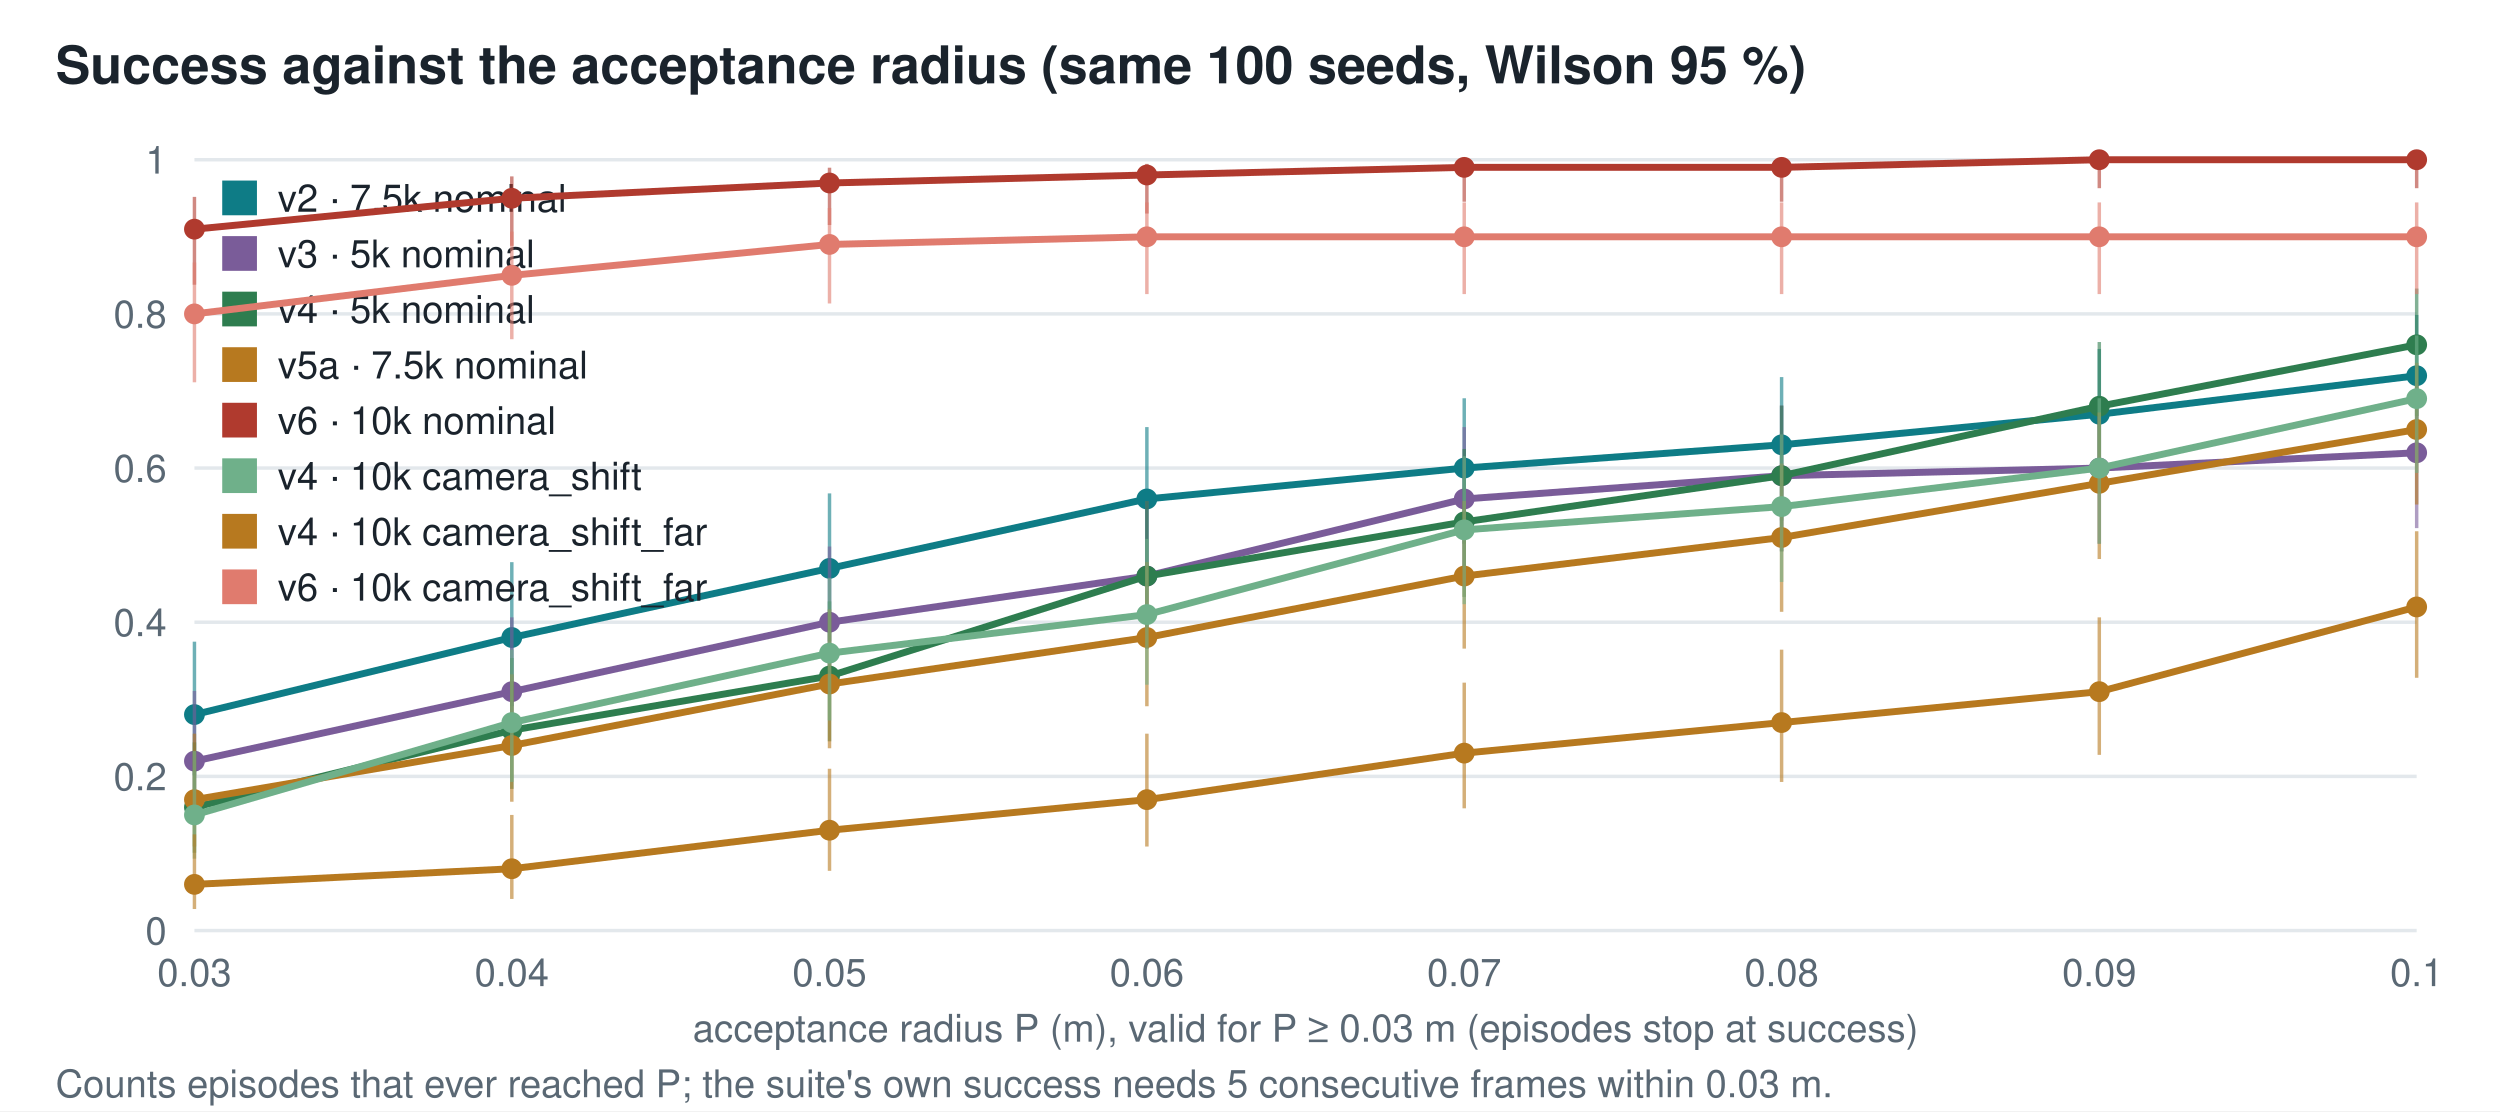
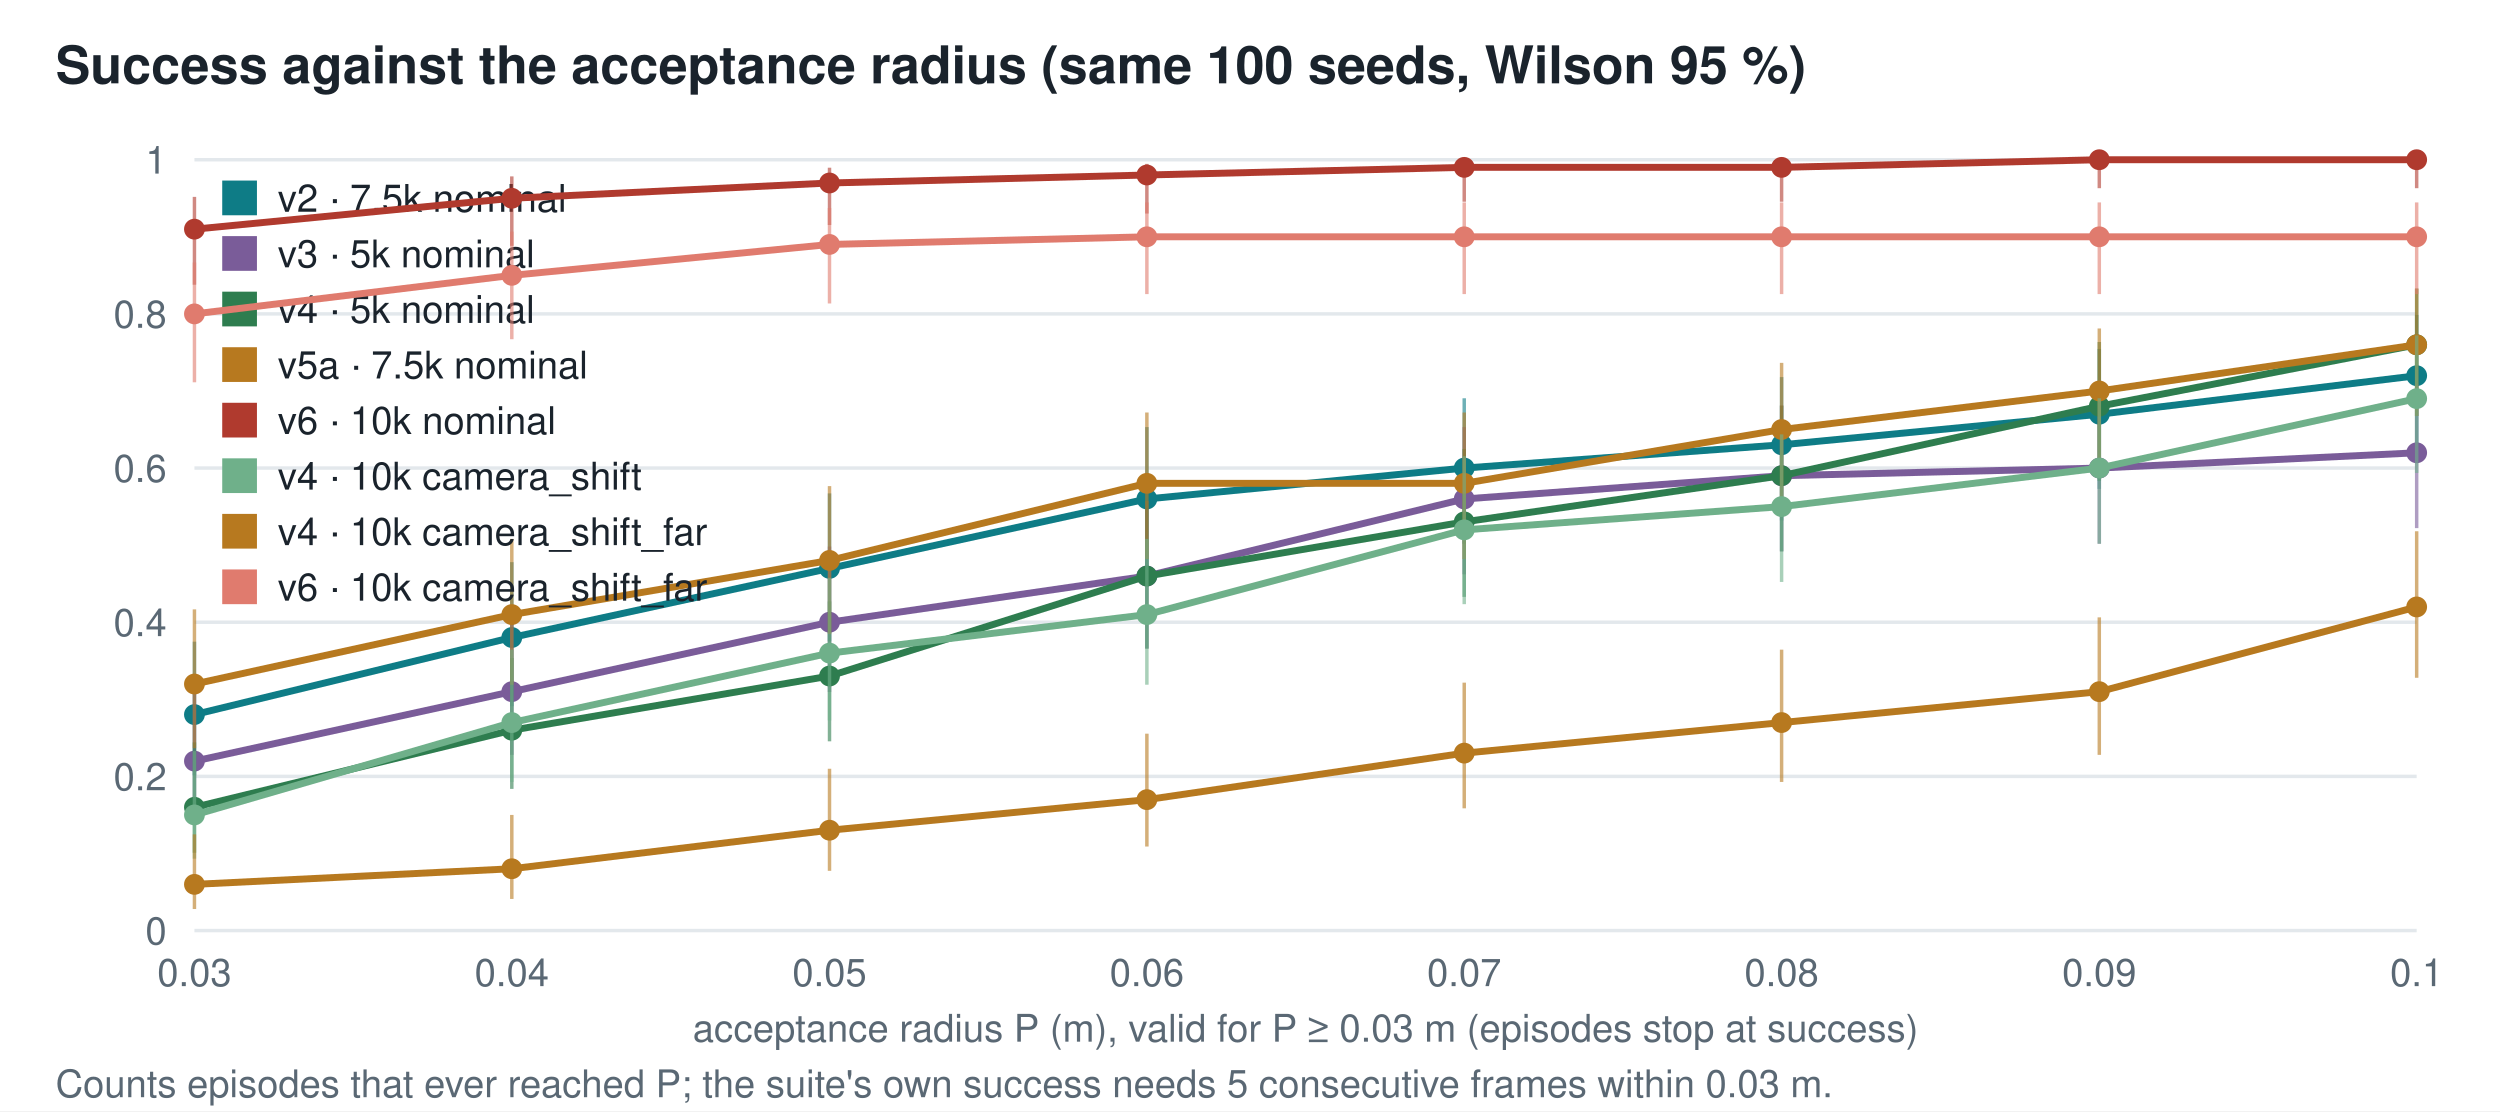
<svg xmlns="http://www.w3.org/2000/svg" viewBox="0 0 720 320" width="720" height="320" font-family="IBM Plex Sans, Helvetica, Arial, sans-serif" font-size="13">
  <rect width="720" height="320" fill="#FFFFFF" />
  <text x="16" y="24" font-size="15" font-weight="600" fill="#1A232C">Success against the acceptance radius (same 100 seeds, Wilson 95 %)</text>
  <line x1="56" y1="268.0" x2="696" y2="268.0" stroke="#E3E8EC" stroke-width="1" />
  <text x="48" y="272.0" text-anchor="end" fill="#5A6874" font-size="11">0</text>
  <line x1="56" y1="223.6" x2="696" y2="223.6" stroke="#E3E8EC" stroke-width="1" />
  <text x="48" y="227.6" text-anchor="end" fill="#5A6874" font-size="11">0.2</text>
  <line x1="56" y1="179.2" x2="696" y2="179.2" stroke="#E3E8EC" stroke-width="1" />
  <text x="48" y="183.2" text-anchor="end" fill="#5A6874" font-size="11">0.4</text>
  <line x1="56" y1="134.8" x2="696" y2="134.8" stroke="#E3E8EC" stroke-width="1" />
  <text x="48" y="138.8" text-anchor="end" fill="#5A6874" font-size="11">0.6</text>
  <line x1="56" y1="90.4" x2="696" y2="90.4" stroke="#E3E8EC" stroke-width="1" />
  <text x="48" y="94.4" text-anchor="end" fill="#5A6874" font-size="11">0.8</text>
  <line x1="56" y1="46.0" x2="696" y2="46.0" stroke="#E3E8EC" stroke-width="1" />
  <text x="48" y="50.0" text-anchor="end" fill="#5A6874" font-size="11">1</text>
  <text x="56.0" y="284" text-anchor="middle" fill="#5A6874" font-size="11">0.03</text>
  <text x="147.4" y="284" text-anchor="middle" fill="#5A6874" font-size="11">0.04</text>
  <text x="238.9" y="284" text-anchor="middle" fill="#5A6874" font-size="11">0.05</text>
  <text x="330.3" y="284" text-anchor="middle" fill="#5A6874" font-size="11">0.06</text>
  <text x="421.7" y="284" text-anchor="middle" fill="#5A6874" font-size="11">0.07</text>
  <text x="513.1" y="284" text-anchor="middle" fill="#5A6874" font-size="11">0.08</text>
  <text x="604.6" y="284" text-anchor="middle" fill="#5A6874" font-size="11">0.09</text>
  <text x="696.0" y="284" text-anchor="middle" fill="#5A6874" font-size="11">0.1</text>
  <text x="376.0" y="300" text-anchor="middle" fill="#5A6874" font-size="11">acceptance radius P (m), valid for P ≥ 0.03 m (episodes stop at success)</text>
  <polyline points="56.0,205.8 147.4,183.6 238.9,163.7 330.3,143.7 421.7,134.8 513.1,128.1 604.6,119.3 696.0,108.2" fill="none" stroke="#0E7C86" stroke-width="2" />
  <line x1="56.0" y1="223.3" x2="56.0" y2="184.8" stroke="#0E7C86" stroke-width="1" opacity="0.6" />
  <circle cx="56.0" cy="205.8" r="3" fill="#0E7C86" />
  <line x1="147.4" y1="203.4" x2="147.4" y2="161.9" stroke="#0E7C86" stroke-width="1" opacity="0.6" />
  <circle cx="147.4" cy="183.6" r="3" fill="#0E7C86" />
  <line x1="238.9" y1="184.7" x2="238.9" y2="142.1" stroke="#0E7C86" stroke-width="1" opacity="0.6" />
  <circle cx="238.9" cy="163.7" r="3" fill="#0E7C86" />
  <line x1="330.3" y1="165.4" x2="330.3" y2="123.0" stroke="#0E7C86" stroke-width="1" opacity="0.6" />
  <circle cx="330.3" cy="143.7" r="3" fill="#0E7C86" />
  <line x1="421.7" y1="156.6" x2="421.7" y2="114.7" stroke="#0E7C86" stroke-width="1" opacity="0.6" />
  <circle cx="421.7" cy="134.8" r="3" fill="#0E7C86" />
  <line x1="513.1" y1="149.9" x2="513.1" y2="108.6" stroke="#0E7C86" stroke-width="1" opacity="0.6" />
  <circle cx="513.1" cy="128.1" r="3" fill="#0E7C86" />
  <line x1="604.6" y1="140.8" x2="604.6" y2="100.5" stroke="#0E7C86" stroke-width="1" opacity="0.6" />
  <circle cx="604.6" cy="119.3" r="3" fill="#0E7C86" />
  <line x1="696.0" y1="129.2" x2="696.0" y2="90.7" stroke="#0E7C86" stroke-width="1" opacity="0.6" />
  <circle cx="696.0" cy="108.2" r="3" fill="#0E7C86" />
  <rect x="64" y="52" width="10" height="10" fill="#0E7C86" />
  <text x="80" y="61" fill="#1A232C" font-size="11">v2 · 7.5k nominal</text>
  <polyline points="56.0,219.2 147.4,199.2 238.9,179.2 330.3,165.9 421.7,143.7 513.1,137.0 604.6,134.8 696.0,130.4" fill="none" stroke="#7A5C99" stroke-width="2" />
  <line x1="56.0" y1="234.7" x2="56.0" y2="199.0" stroke="#7A5C99" stroke-width="1" opacity="0.6" />
  <circle cx="56.0" cy="219.2" r="3" fill="#7A5C99" />
  <line x1="147.4" y1="217.4" x2="147.4" y2="177.8" stroke="#7A5C99" stroke-width="1" opacity="0.6" />
  <circle cx="147.4" cy="199.2" r="3" fill="#7A5C99" />
  <line x1="238.9" y1="199.3" x2="238.9" y2="157.4" stroke="#7A5C99" stroke-width="1" opacity="0.6" />
  <circle cx="238.9" cy="179.2" r="3" fill="#7A5C99" />
  <line x1="330.3" y1="186.8" x2="330.3" y2="144.3" stroke="#7A5C99" stroke-width="1" opacity="0.6" />
  <circle cx="330.3" cy="165.9" r="3" fill="#7A5C99" />
  <line x1="421.7" y1="165.4" x2="421.7" y2="123.0" stroke="#7A5C99" stroke-width="1" opacity="0.6" />
  <circle cx="421.7" cy="143.7" r="3" fill="#7A5C99" />
  <line x1="513.1" y1="158.8" x2="513.1" y2="116.8" stroke="#7A5C99" stroke-width="1" opacity="0.6" />
  <circle cx="513.1" cy="137.0" r="3" fill="#7A5C99" />
  <line x1="604.6" y1="156.6" x2="604.6" y2="114.7" stroke="#7A5C99" stroke-width="1" opacity="0.6" />
  <circle cx="604.6" cy="134.8" r="3" fill="#7A5C99" />
  <line x1="696.0" y1="152.1" x2="696.0" y2="110.6" stroke="#7A5C99" stroke-width="1" opacity="0.6" />
  <circle cx="696.0" cy="130.4" r="3" fill="#7A5C99" />
  <rect x="64" y="68" width="10" height="10" fill="#7A5C99" />
  <text x="80" y="77" fill="#1A232C" font-size="11">v3 · 5k nominal</text>
  <polyline points="56.0,232.5 147.4,210.3 238.9,194.7 330.3,165.9 421.7,150.3 513.1,137.0 604.6,117.0 696.0,99.3" fill="none" stroke="#2E7D4F" stroke-width="2" />
  <line x1="56.0" y1="245.6" x2="56.0" y2="213.8" stroke="#2E7D4F" stroke-width="1" opacity="0.6" />
  <circle cx="56.0" cy="232.5" r="3" fill="#2E7D4F" />
  <line x1="147.4" y1="227.2" x2="147.4" y2="189.5" stroke="#2E7D4F" stroke-width="1" opacity="0.6" />
  <circle cx="147.4" cy="210.3" r="3" fill="#2E7D4F" />
  <line x1="238.9" y1="213.5" x2="238.9" y2="173.2" stroke="#2E7D4F" stroke-width="1" opacity="0.6" />
  <circle cx="238.9" cy="194.7" r="3" fill="#2E7D4F" />
  <line x1="330.3" y1="186.8" x2="330.3" y2="144.3" stroke="#2E7D4F" stroke-width="1" opacity="0.6" />
  <circle cx="330.3" cy="165.9" r="3" fill="#2E7D4F" />
  <line x1="421.7" y1="171.9" x2="421.7" y2="129.3" stroke="#2E7D4F" stroke-width="1" opacity="0.6" />
  <circle cx="421.7" cy="150.3" r="3" fill="#2E7D4F" />
  <line x1="513.1" y1="158.8" x2="513.1" y2="116.8" stroke="#2E7D4F" stroke-width="1" opacity="0.6" />
  <circle cx="513.1" cy="137.0" r="3" fill="#2E7D4F" />
  <line x1="604.6" y1="138.5" x2="604.6" y2="98.5" stroke="#2E7D4F" stroke-width="1" opacity="0.6" />
  <circle cx="604.6" cy="117.0" r="3" fill="#2E7D4F" />
  <line x1="696.0" y1="119.8" x2="696.0" y2="83.1" stroke="#2E7D4F" stroke-width="1" opacity="0.6" />
  <circle cx="696.0" cy="99.3" r="3" fill="#2E7D4F" />
  <rect x="64" y="84" width="10" height="10" fill="#2E7D4F" />
  <text x="80" y="93" fill="#1A232C" font-size="11">v4 · 5k nominal</text>
-   <polyline points="56.0,230.3 147.4,214.7 238.9,197.0 330.3,183.6 421.7,165.9 513.1,154.8 604.6,139.2 696.0,123.7" fill="none" stroke="#B7791F" stroke-width="2" />
-   <line x1="56.0" y1="243.8" x2="56.0" y2="211.3" stroke="#B7791F" stroke-width="1" opacity="0.6" />
-   <circle cx="56.0" cy="230.3" r="3" fill="#B7791F" />
-   <line x1="147.4" y1="230.9" x2="147.4" y2="194.2" stroke="#B7791F" stroke-width="1" opacity="0.6" />
-   <circle cx="147.4" cy="214.7" r="3" fill="#B7791F" />
-   <line x1="238.9" y1="215.5" x2="238.9" y2="175.5" stroke="#B7791F" stroke-width="1" opacity="0.6" />
-   <circle cx="238.9" cy="197.0" r="3" fill="#B7791F" />
-   <line x1="330.3" y1="203.4" x2="330.3" y2="161.9" stroke="#B7791F" stroke-width="1" opacity="0.6" />
-   <circle cx="330.3" cy="183.6" r="3" fill="#B7791F" />
-   <line x1="421.7" y1="186.8" x2="421.7" y2="144.3" stroke="#B7791F" stroke-width="1" opacity="0.6" />
-   <circle cx="421.7" cy="165.9" r="3" fill="#B7791F" />
-   <line x1="513.1" y1="176.2" x2="513.1" y2="133.5" stroke="#B7791F" stroke-width="1" opacity="0.6" />
-   <circle cx="513.1" cy="154.8" r="3" fill="#B7791F" />
-   <line x1="604.6" y1="161.0" x2="604.6" y2="118.8" stroke="#B7791F" stroke-width="1" opacity="0.6" />
-   <circle cx="604.6" cy="139.2" r="3" fill="#B7791F" />
-   <line x1="696.0" y1="145.3" x2="696.0" y2="104.5" stroke="#B7791F" stroke-width="1" opacity="0.6" />
-   <circle cx="696.0" cy="123.7" r="3" fill="#B7791F" />
+   <polyline points="56.0,197.0 147.4,177.0 238.9,161.4 330.3,139.2 421.7,139.2 513.1,123.7 604.6,112.6 696.0,99.3" fill="none" stroke="#B7791F" stroke-width="2" />
+   <line x1="56.0" y1="215.5" x2="56.0" y2="175.5" stroke="#B7791F" stroke-width="1" opacity="0.6" />
+   <circle cx="56.0" cy="197.0" r="3" fill="#B7791F" />
+   <line x1="147.4" y1="197.2" x2="147.4" y2="155.2" stroke="#B7791F" stroke-width="1" opacity="0.6" />
+   <circle cx="147.4" cy="177.0" r="3" fill="#B7791F" />
+   <line x1="238.9" y1="182.6" x2="238.9" y2="140.0" stroke="#B7791F" stroke-width="1" opacity="0.6" />
+   <circle cx="238.9" cy="161.4" r="3" fill="#B7791F" />
+   <line x1="330.3" y1="161.0" x2="330.3" y2="118.8" stroke="#B7791F" stroke-width="1" opacity="0.6" />
+   <circle cx="330.3" cy="139.2" r="3" fill="#B7791F" />
+   <line x1="421.7" y1="161.0" x2="421.7" y2="118.8" stroke="#B7791F" stroke-width="1" opacity="0.6" />
+   <circle cx="421.7" cy="139.2" r="3" fill="#B7791F" />
+   <line x1="513.1" y1="145.3" x2="513.1" y2="104.5" stroke="#B7791F" stroke-width="1" opacity="0.6" />
+   <circle cx="513.1" cy="123.7" r="3" fill="#B7791F" />
+   <line x1="604.6" y1="133.9" x2="604.6" y2="94.6" stroke="#B7791F" stroke-width="1" opacity="0.6" />
+   <circle cx="604.6" cy="112.6" r="3" fill="#B7791F" />
+   <line x1="696.0" y1="119.8" x2="696.0" y2="83.1" stroke="#B7791F" stroke-width="1" opacity="0.6" />
+   <circle cx="696.0" cy="99.3" r="3" fill="#B7791F" />
  <rect x="64" y="100" width="10" height="10" fill="#B7791F" />
  <text x="80" y="109" fill="#1A232C" font-size="11">v5a · 7.5k nominal</text>
  <polyline points="56.0,66.0 147.4,57.1 238.9,52.7 330.3,50.4 421.7,48.2 513.1,48.2 604.6,46.0 696.0,46.0" fill="none" stroke="#B03A2E" stroke-width="2" />
  <line x1="56.0" y1="82.0" x2="56.0" y2="56.7" stroke="#B03A2E" stroke-width="1" opacity="0.6" />
  <circle cx="56.0" cy="66.0" r="3" fill="#B03A2E" />
  <line x1="147.4" y1="70.8" x2="147.4" y2="50.8" stroke="#B03A2E" stroke-width="1" opacity="0.6" />
  <circle cx="147.4" cy="57.1" r="3" fill="#B03A2E" />
  <line x1="238.9" y1="64.8" x2="238.9" y2="48.3" stroke="#B03A2E" stroke-width="1" opacity="0.6" />
  <circle cx="238.9" cy="52.7" r="3" fill="#B03A2E" />
  <line x1="330.3" y1="61.5" x2="330.3" y2="47.2" stroke="#B03A2E" stroke-width="1" opacity="0.6" />
  <circle cx="330.3" cy="50.4" r="3" fill="#B03A2E" />
  <line x1="421.7" y1="58.1" x2="421.7" y2="46.4" stroke="#B03A2E" stroke-width="1" opacity="0.6" />
  <circle cx="421.7" cy="48.2" r="3" fill="#B03A2E" />
  <line x1="513.1" y1="58.1" x2="513.1" y2="46.4" stroke="#B03A2E" stroke-width="1" opacity="0.6" />
  <circle cx="513.1" cy="48.2" r="3" fill="#B03A2E" />
  <line x1="604.6" y1="54.2" x2="604.6" y2="46.0" stroke="#B03A2E" stroke-width="1" opacity="0.6" />
  <circle cx="604.6" cy="46.0" r="3" fill="#B03A2E" />
  <line x1="696.0" y1="54.2" x2="696.0" y2="46.0" stroke="#B03A2E" stroke-width="1" opacity="0.6" />
  <circle cx="696.0" cy="46.0" r="3" fill="#B03A2E" />
  <rect x="64" y="116" width="10" height="10" fill="#B03A2E" />
  <text x="80" y="125" fill="#1A232C" font-size="11">v6 · 10k nominal</text>
  <polyline points="56.0,234.7 147.4,208.1 238.9,188.1 330.3,177.0 421.7,152.6 513.1,145.9 604.6,134.8 696.0,114.8" fill="none" stroke="#6FB08A" stroke-width="2" />
  <line x1="56.0" y1="247.3" x2="56.0" y2="216.3" stroke="#6FB08A" stroke-width="1" opacity="0.6" />
  <circle cx="56.0" cy="234.7" r="3" fill="#6FB08A" />
  <line x1="147.4" y1="225.2" x2="147.4" y2="187.1" stroke="#6FB08A" stroke-width="1" opacity="0.6" />
  <circle cx="147.4" cy="208.1" r="3" fill="#6FB08A" />
  <line x1="238.9" y1="207.5" x2="238.9" y2="166.4" stroke="#6FB08A" stroke-width="1" opacity="0.6" />
  <circle cx="238.9" cy="188.1" r="3" fill="#6FB08A" />
  <line x1="330.3" y1="197.2" x2="330.3" y2="155.2" stroke="#6FB08A" stroke-width="1" opacity="0.6" />
  <circle cx="330.3" cy="177.0" r="3" fill="#6FB08A" />
  <line x1="421.7" y1="174.0" x2="421.7" y2="131.4" stroke="#6FB08A" stroke-width="1" opacity="0.6" />
  <circle cx="421.7" cy="152.6" r="3" fill="#6FB08A" />
  <line x1="513.1" y1="167.6" x2="513.1" y2="125.1" stroke="#6FB08A" stroke-width="1" opacity="0.6" />
  <circle cx="513.1" cy="145.9" r="3" fill="#6FB08A" />
  <line x1="604.6" y1="156.6" x2="604.6" y2="114.7" stroke="#6FB08A" stroke-width="1" opacity="0.6" />
  <circle cx="604.6" cy="134.8" r="3" fill="#6FB08A" />
  <line x1="696.0" y1="136.2" x2="696.0" y2="96.6" stroke="#6FB08A" stroke-width="1" opacity="0.6" />
  <circle cx="696.0" cy="114.8" r="3" fill="#6FB08A" />
  <rect x="64" y="132" width="10" height="10" fill="#6FB08A" />
  <text x="80" y="141" fill="#1A232C" font-size="11">v4 · 10k camera_shift</text>
  <polyline points="56.0,254.7 147.4,250.2 238.9,239.1 330.3,230.3 421.7,216.9 513.1,208.1 604.6,199.2 696.0,174.8" fill="none" stroke="#B7791F" stroke-width="2" />
  <line x1="56.0" y1="261.8" x2="56.0" y2="240.3" stroke="#B7791F" stroke-width="1" opacity="0.6" />
  <circle cx="56.0" cy="254.7" r="3" fill="#B7791F" />
  <line x1="147.4" y1="258.9" x2="147.4" y2="234.7" stroke="#B7791F" stroke-width="1" opacity="0.6" />
  <circle cx="147.4" cy="250.2" r="3" fill="#B7791F" />
  <line x1="238.9" y1="250.8" x2="238.9" y2="221.4" stroke="#B7791F" stroke-width="1" opacity="0.6" />
  <circle cx="238.9" cy="239.1" r="3" fill="#B7791F" />
  <line x1="330.3" y1="243.8" x2="330.3" y2="211.3" stroke="#B7791F" stroke-width="1" opacity="0.6" />
  <circle cx="330.3" cy="230.3" r="3" fill="#B7791F" />
  <line x1="421.7" y1="232.8" x2="421.7" y2="196.6" stroke="#B7791F" stroke-width="1" opacity="0.6" />
  <circle cx="421.7" cy="216.9" r="3" fill="#B7791F" />
  <line x1="513.1" y1="225.2" x2="513.1" y2="187.1" stroke="#B7791F" stroke-width="1" opacity="0.6" />
  <circle cx="513.1" cy="208.1" r="3" fill="#B7791F" />
  <line x1="604.6" y1="217.4" x2="604.6" y2="177.8" stroke="#B7791F" stroke-width="1" opacity="0.6" />
  <circle cx="604.6" cy="199.2" r="3" fill="#B7791F" />
  <line x1="696.0" y1="195.2" x2="696.0" y2="153.0" stroke="#B7791F" stroke-width="1" opacity="0.6" />
  <circle cx="696.0" cy="174.8" r="3" fill="#B7791F" />
  <rect x="64" y="148" width="10" height="10" fill="#B7791F" />
  <text x="80" y="157" fill="#1A232C" font-size="11">v4 · 10k camera_shift_far</text>
  <polyline points="56.0,90.4 147.4,79.3 238.9,70.4 330.3,68.2 421.7,68.2 513.1,68.2 604.6,68.2 696.0,68.2" fill="none" stroke="#E07B6E" stroke-width="2" />
  <line x1="56.0" y1="110.1" x2="56.0" y2="75.6" stroke="#E07B6E" stroke-width="1" opacity="0.6" />
  <circle cx="56.0" cy="90.4" r="3" fill="#E07B6E" />
  <line x1="147.4" y1="97.7" x2="147.4" y2="66.7" stroke="#E07B6E" stroke-width="1" opacity="0.6" />
  <circle cx="147.4" cy="79.3" r="3" fill="#E07B6E" />
  <line x1="238.9" y1="87.4" x2="238.9" y2="59.9" stroke="#E07B6E" stroke-width="1" opacity="0.6" />
  <circle cx="238.9" cy="70.4" r="3" fill="#E07B6E" />
  <line x1="330.3" y1="84.7" x2="330.3" y2="58.3" stroke="#E07B6E" stroke-width="1" opacity="0.6" />
  <circle cx="330.3" cy="68.2" r="3" fill="#E07B6E" />
  <line x1="421.7" y1="84.7" x2="421.7" y2="58.3" stroke="#E07B6E" stroke-width="1" opacity="0.6" />
  <circle cx="421.7" cy="68.2" r="3" fill="#E07B6E" />
  <line x1="513.1" y1="84.7" x2="513.1" y2="58.3" stroke="#E07B6E" stroke-width="1" opacity="0.6" />
  <circle cx="513.1" cy="68.2" r="3" fill="#E07B6E" />
  <line x1="604.6" y1="84.7" x2="604.6" y2="58.3" stroke="#E07B6E" stroke-width="1" opacity="0.6" />
  <circle cx="604.6" cy="68.2" r="3" fill="#E07B6E" />
  <line x1="696.0" y1="84.7" x2="696.0" y2="58.3" stroke="#E07B6E" stroke-width="1" opacity="0.6" />
  <circle cx="696.0" cy="68.2" r="3" fill="#E07B6E" />
  <rect x="64" y="164" width="10" height="10" fill="#E07B6E" />
  <text x="80" y="173" fill="#1A232C" font-size="11">v6 · 10k camera_shift_far</text>
  <text x="16" y="316" fill="#5A6874" font-size="11">Counts episodes that ever reached P; the suite's own success needs 5 consecutive frames within 0.03 m.</text>
</svg>
